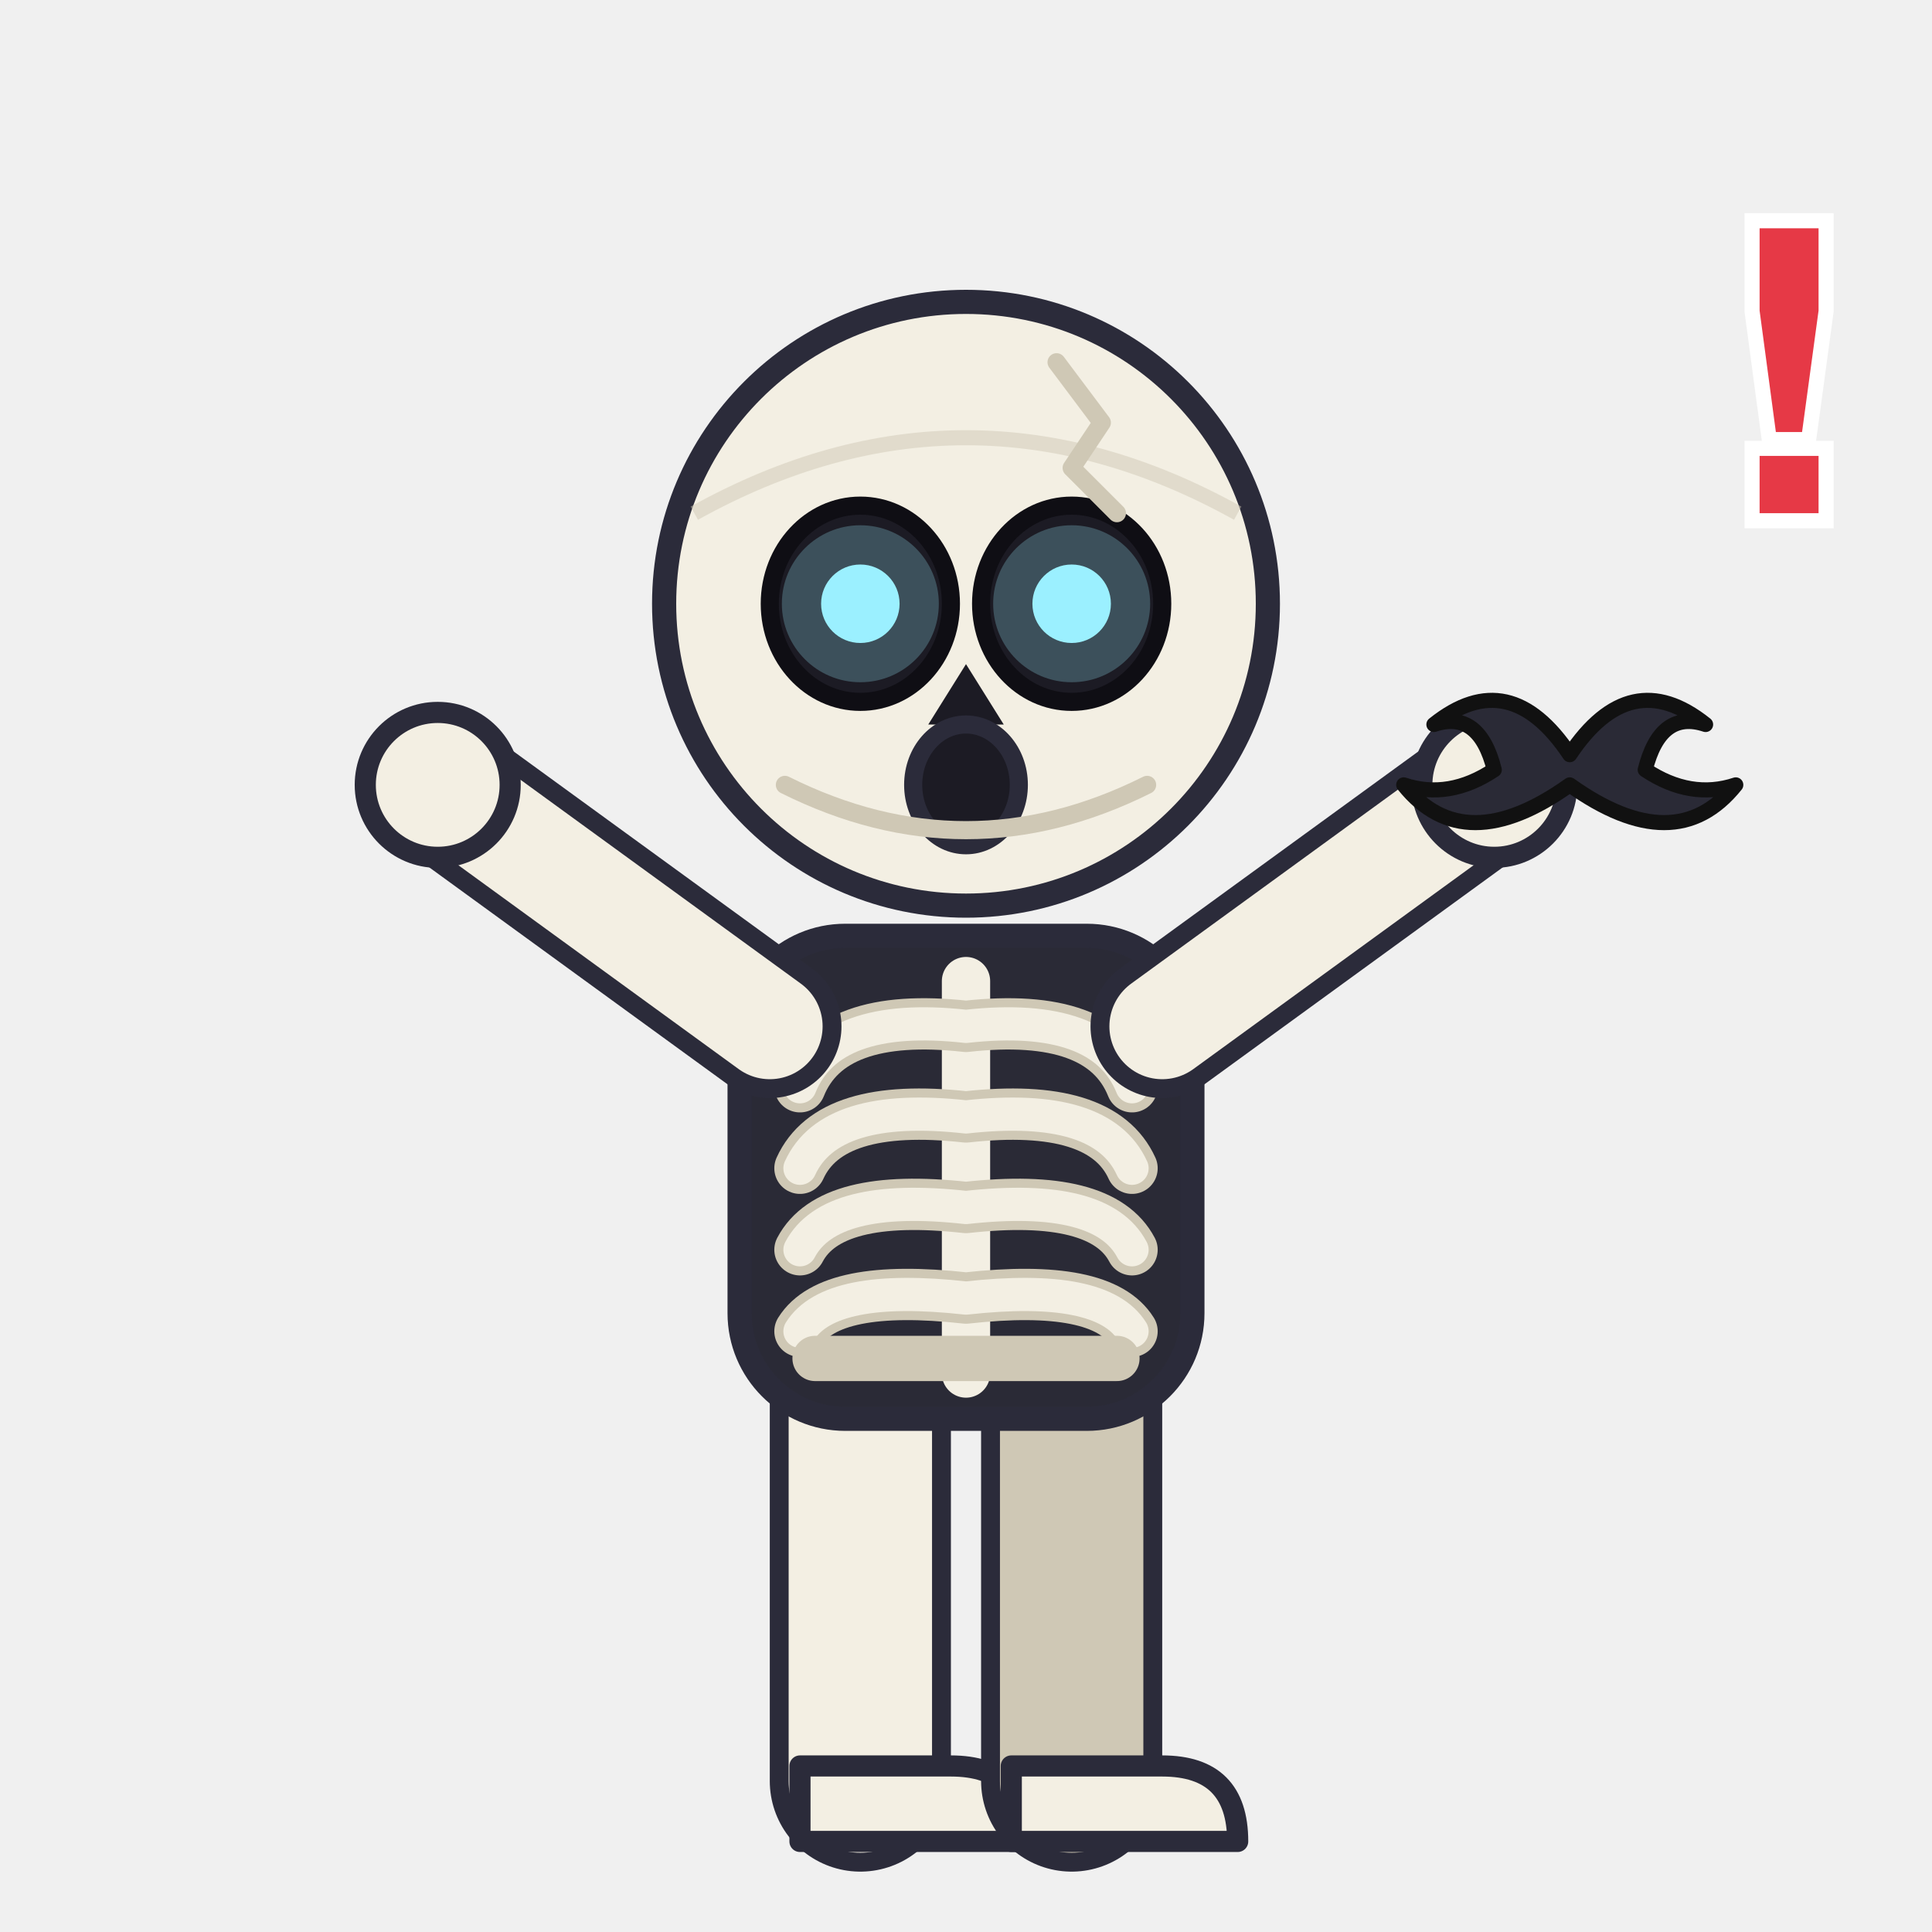
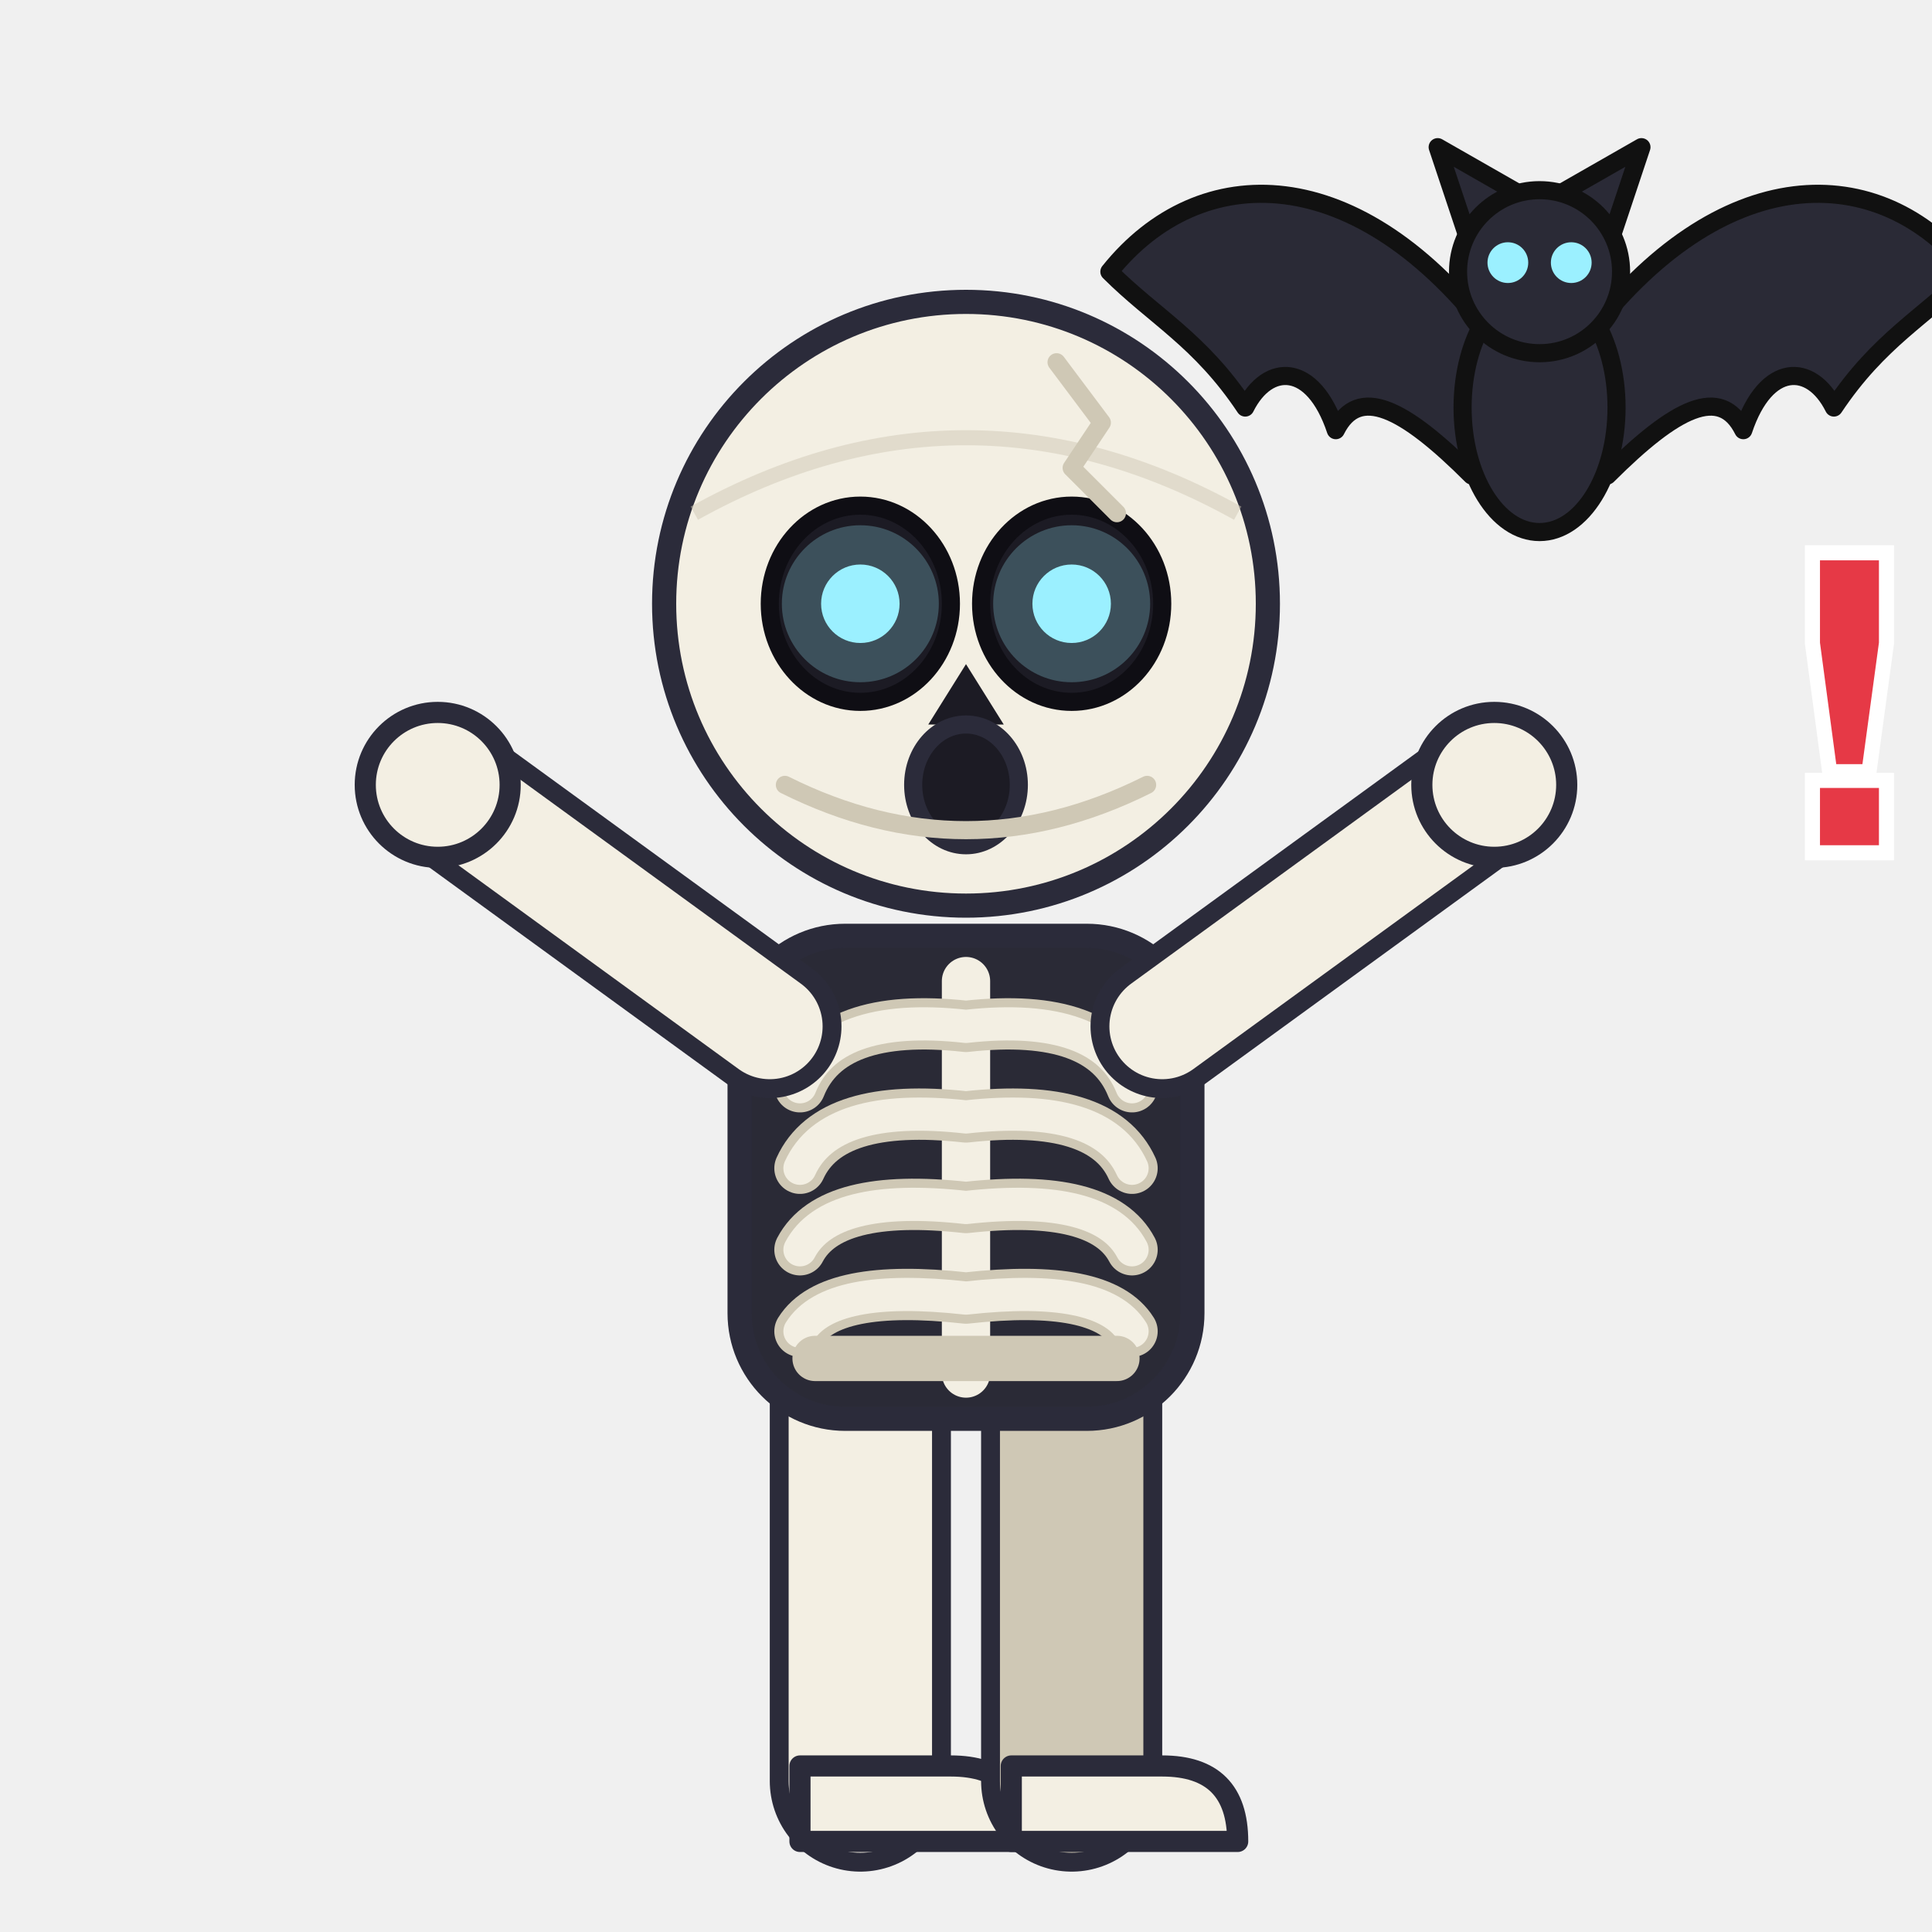
<svg xmlns="http://www.w3.org/2000/svg" viewBox="0 0 128 128" width="128" height="128">
  <path d="M 57 90 L 57 118" fill="none" stroke="#2B2B3A" stroke-width="12" stroke-linecap="round" />
  <path d="M 57 90 L 57 118" fill="none" stroke="#F3EFE3" stroke-width="9.5" stroke-linecap="round" />
  <path d="M 53 117 h 10 q 5 0 5 5 h -15 z" fill="#F3EFE3" stroke="#2B2B3A" stroke-width="1.4" stroke-linejoin="round" stroke-linecap="round" />
  <path d="M 71 90 L 71 118" fill="none" stroke="#2B2B3A" stroke-width="12" stroke-linecap="round" />
  <path d="M 71 90 L 71 118" fill="none" stroke="#CFC8B5" stroke-width="9.5" stroke-linecap="round" />
  <path d="M 67 117 h 10 q 5 0 5 5 h -15 z" fill="#F3EFE3" stroke="#2B2B3A" stroke-width="1.4" stroke-linejoin="round" stroke-linecap="round" />
  <rect x="49" y="62" width="30" height="32" rx="7" fill="#2A2A36" stroke="#2B2B3A" stroke-width="1.6" stroke-linejoin="round" stroke-linecap="round" />
  <path d="M 64 65 v 26" stroke="#F3EFE3" stroke-width="3.2" stroke-linejoin="round" stroke-linecap="round" />
  <path d="M 64 68 q -9 -1 -11 4 M 64 68 q 9 -1 11 4" fill="none" stroke="#CFC8B5" stroke-width="3.4" stroke-linejoin="round" stroke-linecap="round" />
  <path d="M 64 68 q -9 -1 -11 4 M 64 68 q 9 -1 11 4" fill="none" stroke="#F3EFE3" stroke-width="2.2" stroke-linejoin="round" stroke-linecap="round" />
  <path d="M 64 74 q -9 -1 -11 3.4 M 64 74 q 9 -1 11 3.4" fill="none" stroke="#CFC8B5" stroke-width="3.4" stroke-linejoin="round" stroke-linecap="round" />
  <path d="M 64 74 q -9 -1 -11 3.4 M 64 74 q 9 -1 11 3.4" fill="none" stroke="#F3EFE3" stroke-width="2.2" stroke-linejoin="round" stroke-linecap="round" />
  <path d="M 64 80 q -9 -1 -11 2.8 M 64 80 q 9 -1 11 2.8" fill="none" stroke="#CFC8B5" stroke-width="3.4" stroke-linejoin="round" stroke-linecap="round" />
  <path d="M 64 80 q -9 -1 -11 2.8 M 64 80 q 9 -1 11 2.8" fill="none" stroke="#F3EFE3" stroke-width="2.2" stroke-linejoin="round" stroke-linecap="round" />
  <path d="M 64 86 q -9 -1 -11 2.2 M 64 86 q 9 -1 11 2.2" fill="none" stroke="#CFC8B5" stroke-width="3.4" stroke-linejoin="round" stroke-linecap="round" />
  <path d="M 64 86 q -9 -1 -11 2.2 M 64 86 q 9 -1 11 2.2" fill="none" stroke="#F3EFE3" stroke-width="2.2" stroke-linejoin="round" stroke-linecap="round" />
  <path d="M 54 90 h 20" stroke="#CFC8B5" stroke-width="3" stroke-linejoin="round" stroke-linecap="round" />
  <path d="M 51 68 L 29 52" fill="none" stroke="#2B2B3A" stroke-width="9.5" stroke-linecap="round" />
  <path d="M 51 68 L 29 52" fill="none" stroke="#F3EFE3" stroke-width="7" stroke-linecap="round" />
  <circle cx="29" cy="52" r="4.8" fill="#F3EFE3" stroke="#2B2B3A" stroke-width="1.4" stroke-linejoin="round" stroke-linecap="round" />
  <path d="M 77 68 L 99 52" fill="none" stroke="#2B2B3A" stroke-width="9.5" stroke-linecap="round" />
  <path d="M 77 68 L 99 52" fill="none" stroke="#F3EFE3" stroke-width="7" stroke-linecap="round" />
  <circle cx="99" cy="52" r="4.8" fill="#F3EFE3" stroke="#2B2B3A" stroke-width="1.4" stroke-linejoin="round" stroke-linecap="round" />
  <g transform="rotate(0 64 40)">
    <circle cx="64" cy="40" r="20" fill="#F3EFE3" stroke="#2B2B3A" stroke-width="1.6" stroke-linejoin="round" stroke-linecap="round" />
    <path d="M 46 34 q 18 -10 36 0" fill="none" stroke="#CFC8B5" stroke-width="1" opacity="0.5" />
    <ellipse cx="57" cy="40" rx="6" ry="6.5" fill="#1C1B24" stroke="#0F0E14" stroke-width="1.2" stroke-linejoin="round" stroke-linecap="round" />
    <circle cx="57" cy="40" r="2.6" fill="#9BF0FF" />
    <circle cx="57" cy="40" r="5.2" fill="#9BF0FF" opacity="0.25" />
    <ellipse cx="71" cy="40" rx="6" ry="6.5" fill="#1C1B24" stroke="#0F0E14" stroke-width="1.2" stroke-linejoin="round" stroke-linecap="round" />
    <circle cx="71" cy="40" r="2.6" fill="#9BF0FF" />
    <circle cx="71" cy="40" r="5.2" fill="#9BF0FF" opacity="0.25" />
    <path d="M 64 44 l -2.5 4 h 5 z" fill="#1C1B24" />
    <ellipse cx="64" cy="52" rx="3.5" ry="4" fill="#1C1B24" stroke="#2B2B3A" stroke-width="1.2" stroke-linejoin="round" stroke-linecap="round" />
    <path d="M 70 24 l 3 4 l -2 3 l 3 3" fill="none" stroke="#CFC8B5" stroke-width="1.2" stroke-linejoin="round" stroke-linecap="round" />
    <path d="M 52 52 q 12 6 24 0" fill="none" stroke="#CFC8B5" stroke-width="1.2" stroke-linejoin="round" stroke-linecap="round" />
  </g>
-   <text x="118" y="34" font-family="Arial Rounded MT Bold, Helvetica, Arial, sans-serif" font-weight="bold" font-size="26" fill="#E63946" stroke="#fff" stroke-width="2" paint-order="stroke" text-anchor="middle">!</text>
-   <path d="M 104 50 q -4 -6 -9 -2 q 3 -1 4 3 q -3 2 -6 1 q 4 5 11 0 q 7 5 11 0 q -3 1 -6 -1 q 1 -4 4 -3 q -5 -4 -9 2 z" fill="#2A2A36" stroke="#111" stroke-width="1" stroke-linejoin="round" stroke-linecap="round" />
+   <text x="122" y="56" font-family="Arial Rounded MT Bold, Helvetica, Arial, sans-serif" font-weight="bold" font-size="26" fill="#E63946" stroke="#fff" stroke-width="2" paint-order="stroke" text-anchor="middle">!</text>
+   <g transform="translate(102 24) scale(1.5)">
+     <path d="M -2 -1 C -8 -9 -15 -9 -19 -4 C -17 -2 -15 -1 -13 2 C -12 0 -10 0 -9 3 C -8 1 -6 2 -3 5 Z" fill="#2A2A36" stroke="#111" stroke-width="0.8" stroke-linejoin="round" stroke-linecap="round" />
+     <path d="M 2 -1 C 8 -9 15 -9 19 -4 C 17 -2 15 -1 13 2 C 12 0 10 0 9 3 C 8 1 6 2 3 5 Z" fill="#2A2A36" stroke="#111" stroke-width="0.8" stroke-linejoin="round" stroke-linecap="round" />
+     <ellipse cx="0" cy="2" rx="3.4" ry="5.5" fill="#2A2A36" stroke="#111" stroke-width="0.8" stroke-linejoin="round" stroke-linecap="round" />
+     <path d="M -3 -5 l -1.5 -4.5 l 3.5 2 z M 3 -5 l 1.5 -4.5 l -3.5 2 z" fill="#2A2A36" stroke="#111" stroke-width="0.8" stroke-linejoin="round" stroke-linecap="round" />
+     <circle cx="0" cy="-4" r="3.6" fill="#2A2A36" stroke="#111" stroke-width="0.8" stroke-linejoin="round" stroke-linecap="round" />
+     <circle cx="-1.4" cy="-4.4" r="0.9" fill="#9BF0FF" />
+     <circle cx="1.4" cy="-4.4" r="0.9" fill="#9BF0FF" />
+   </g>
</svg>
